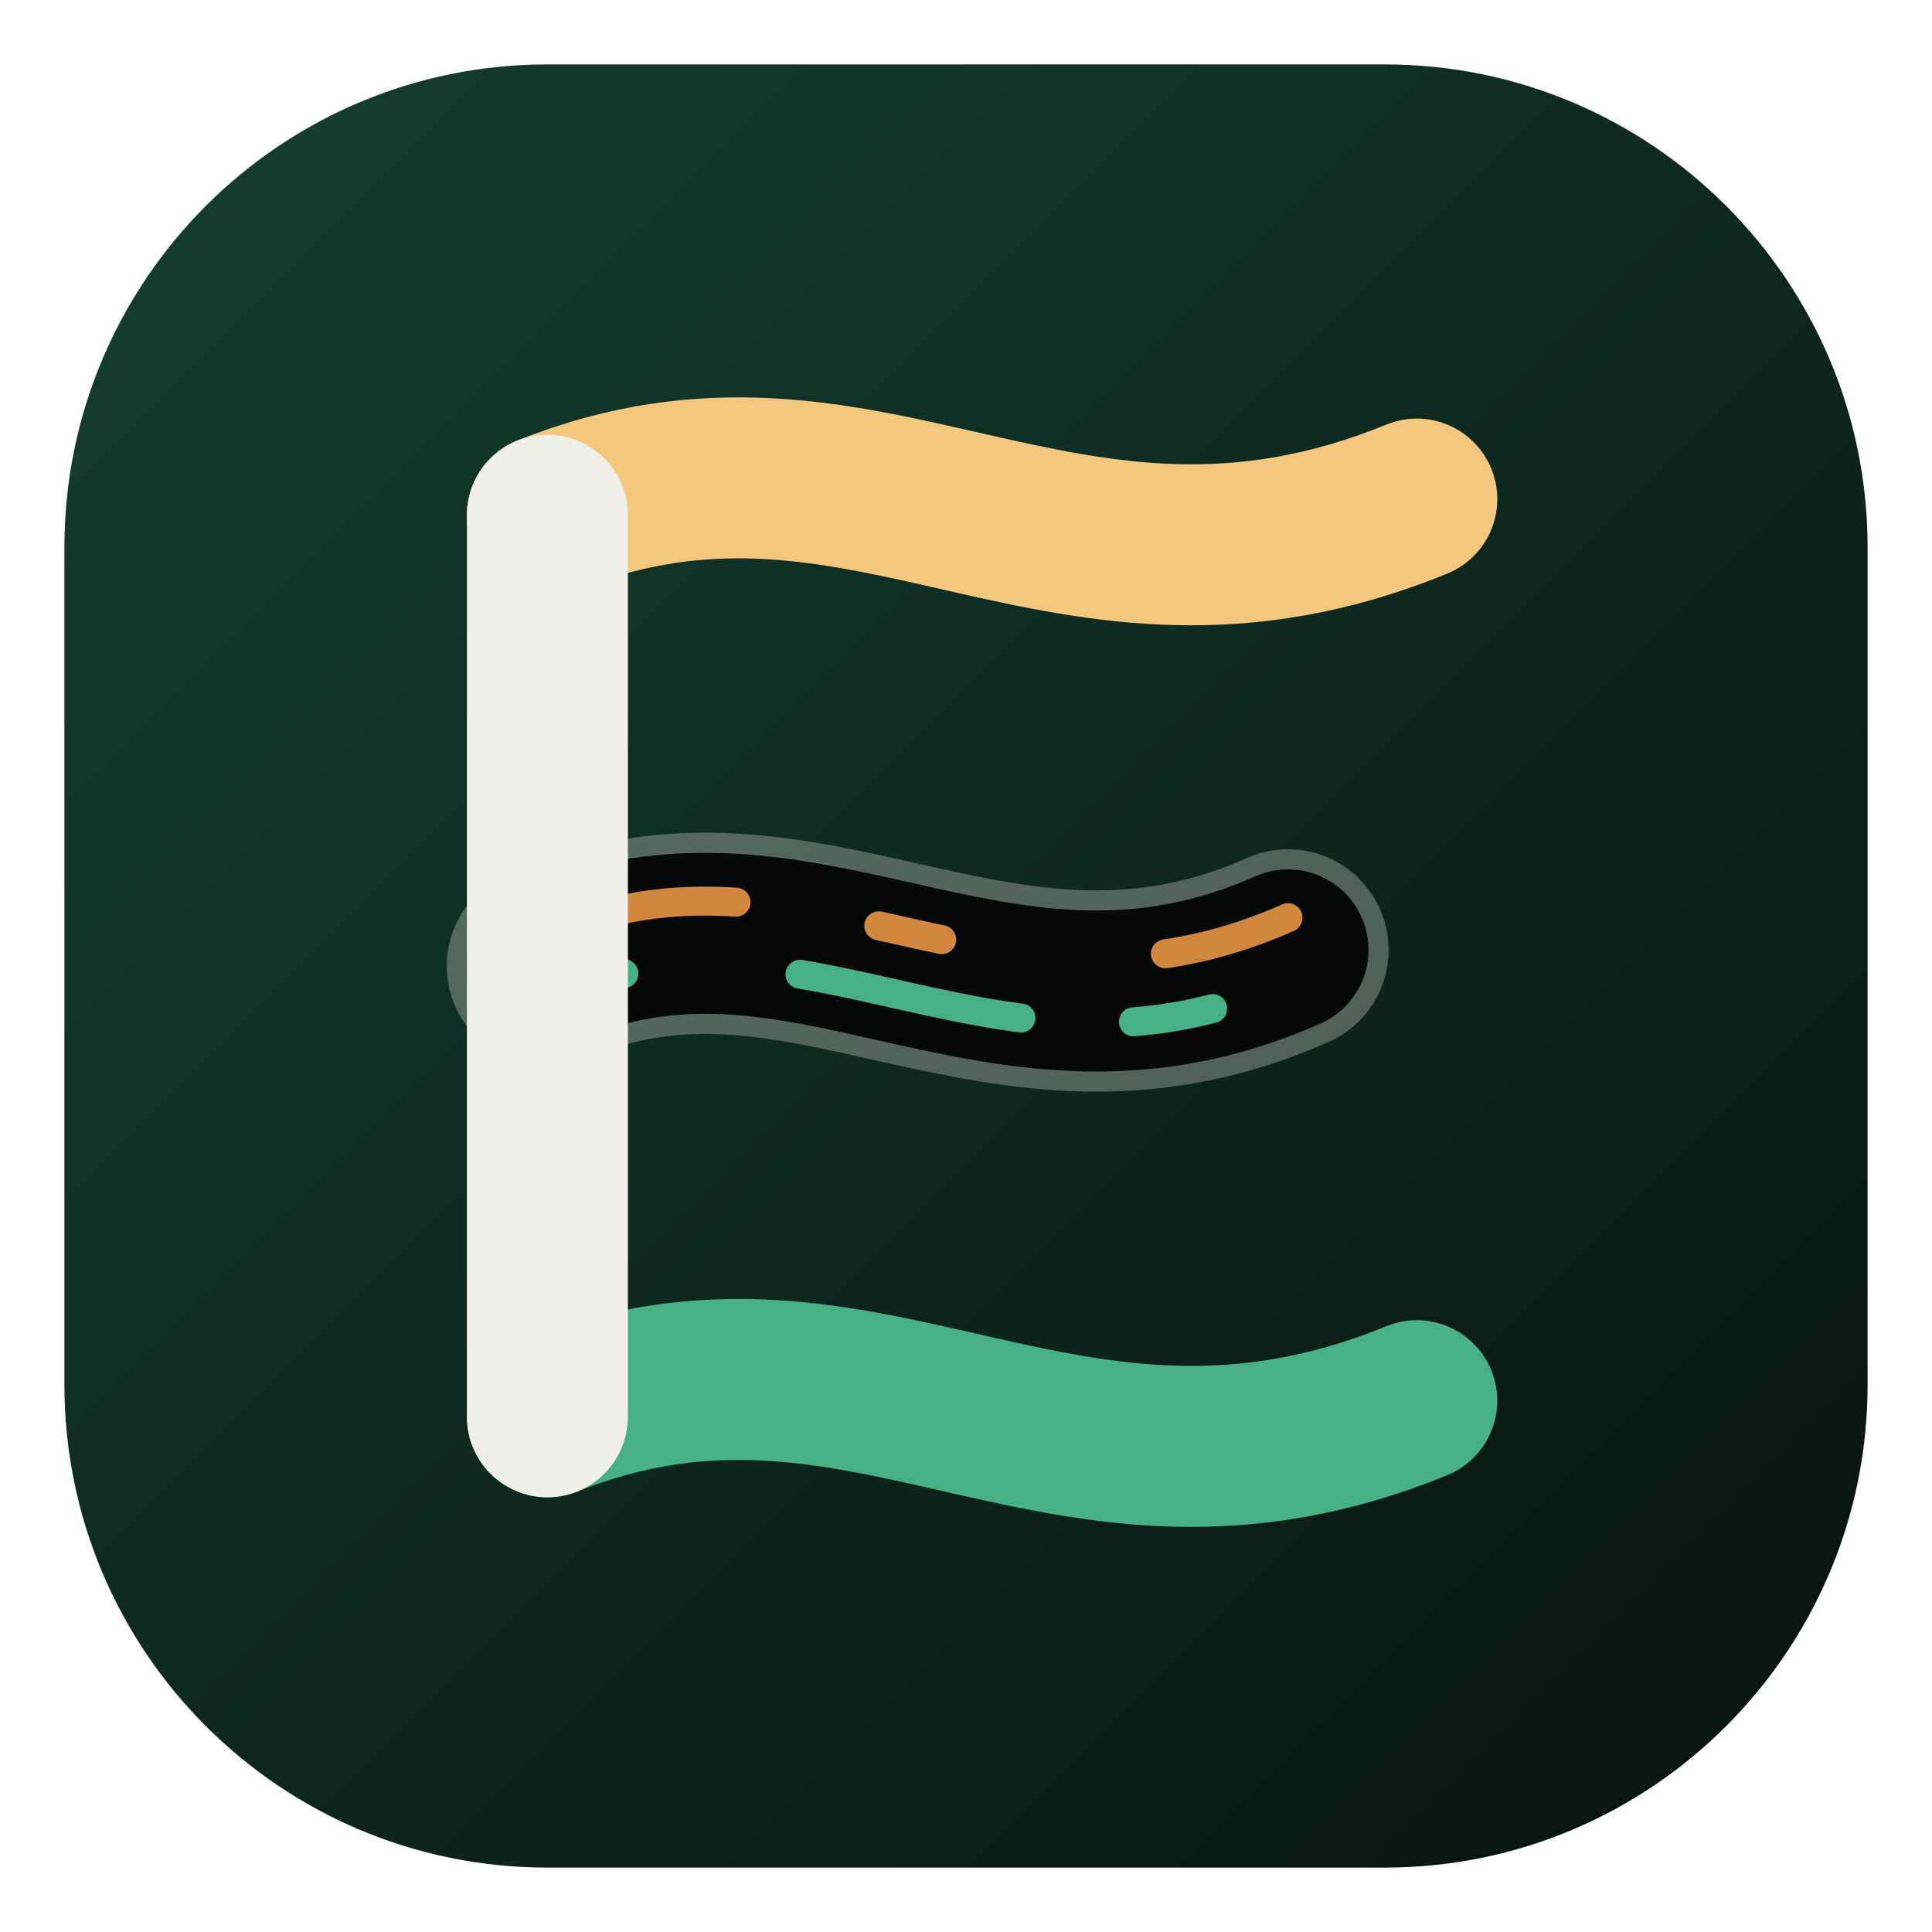
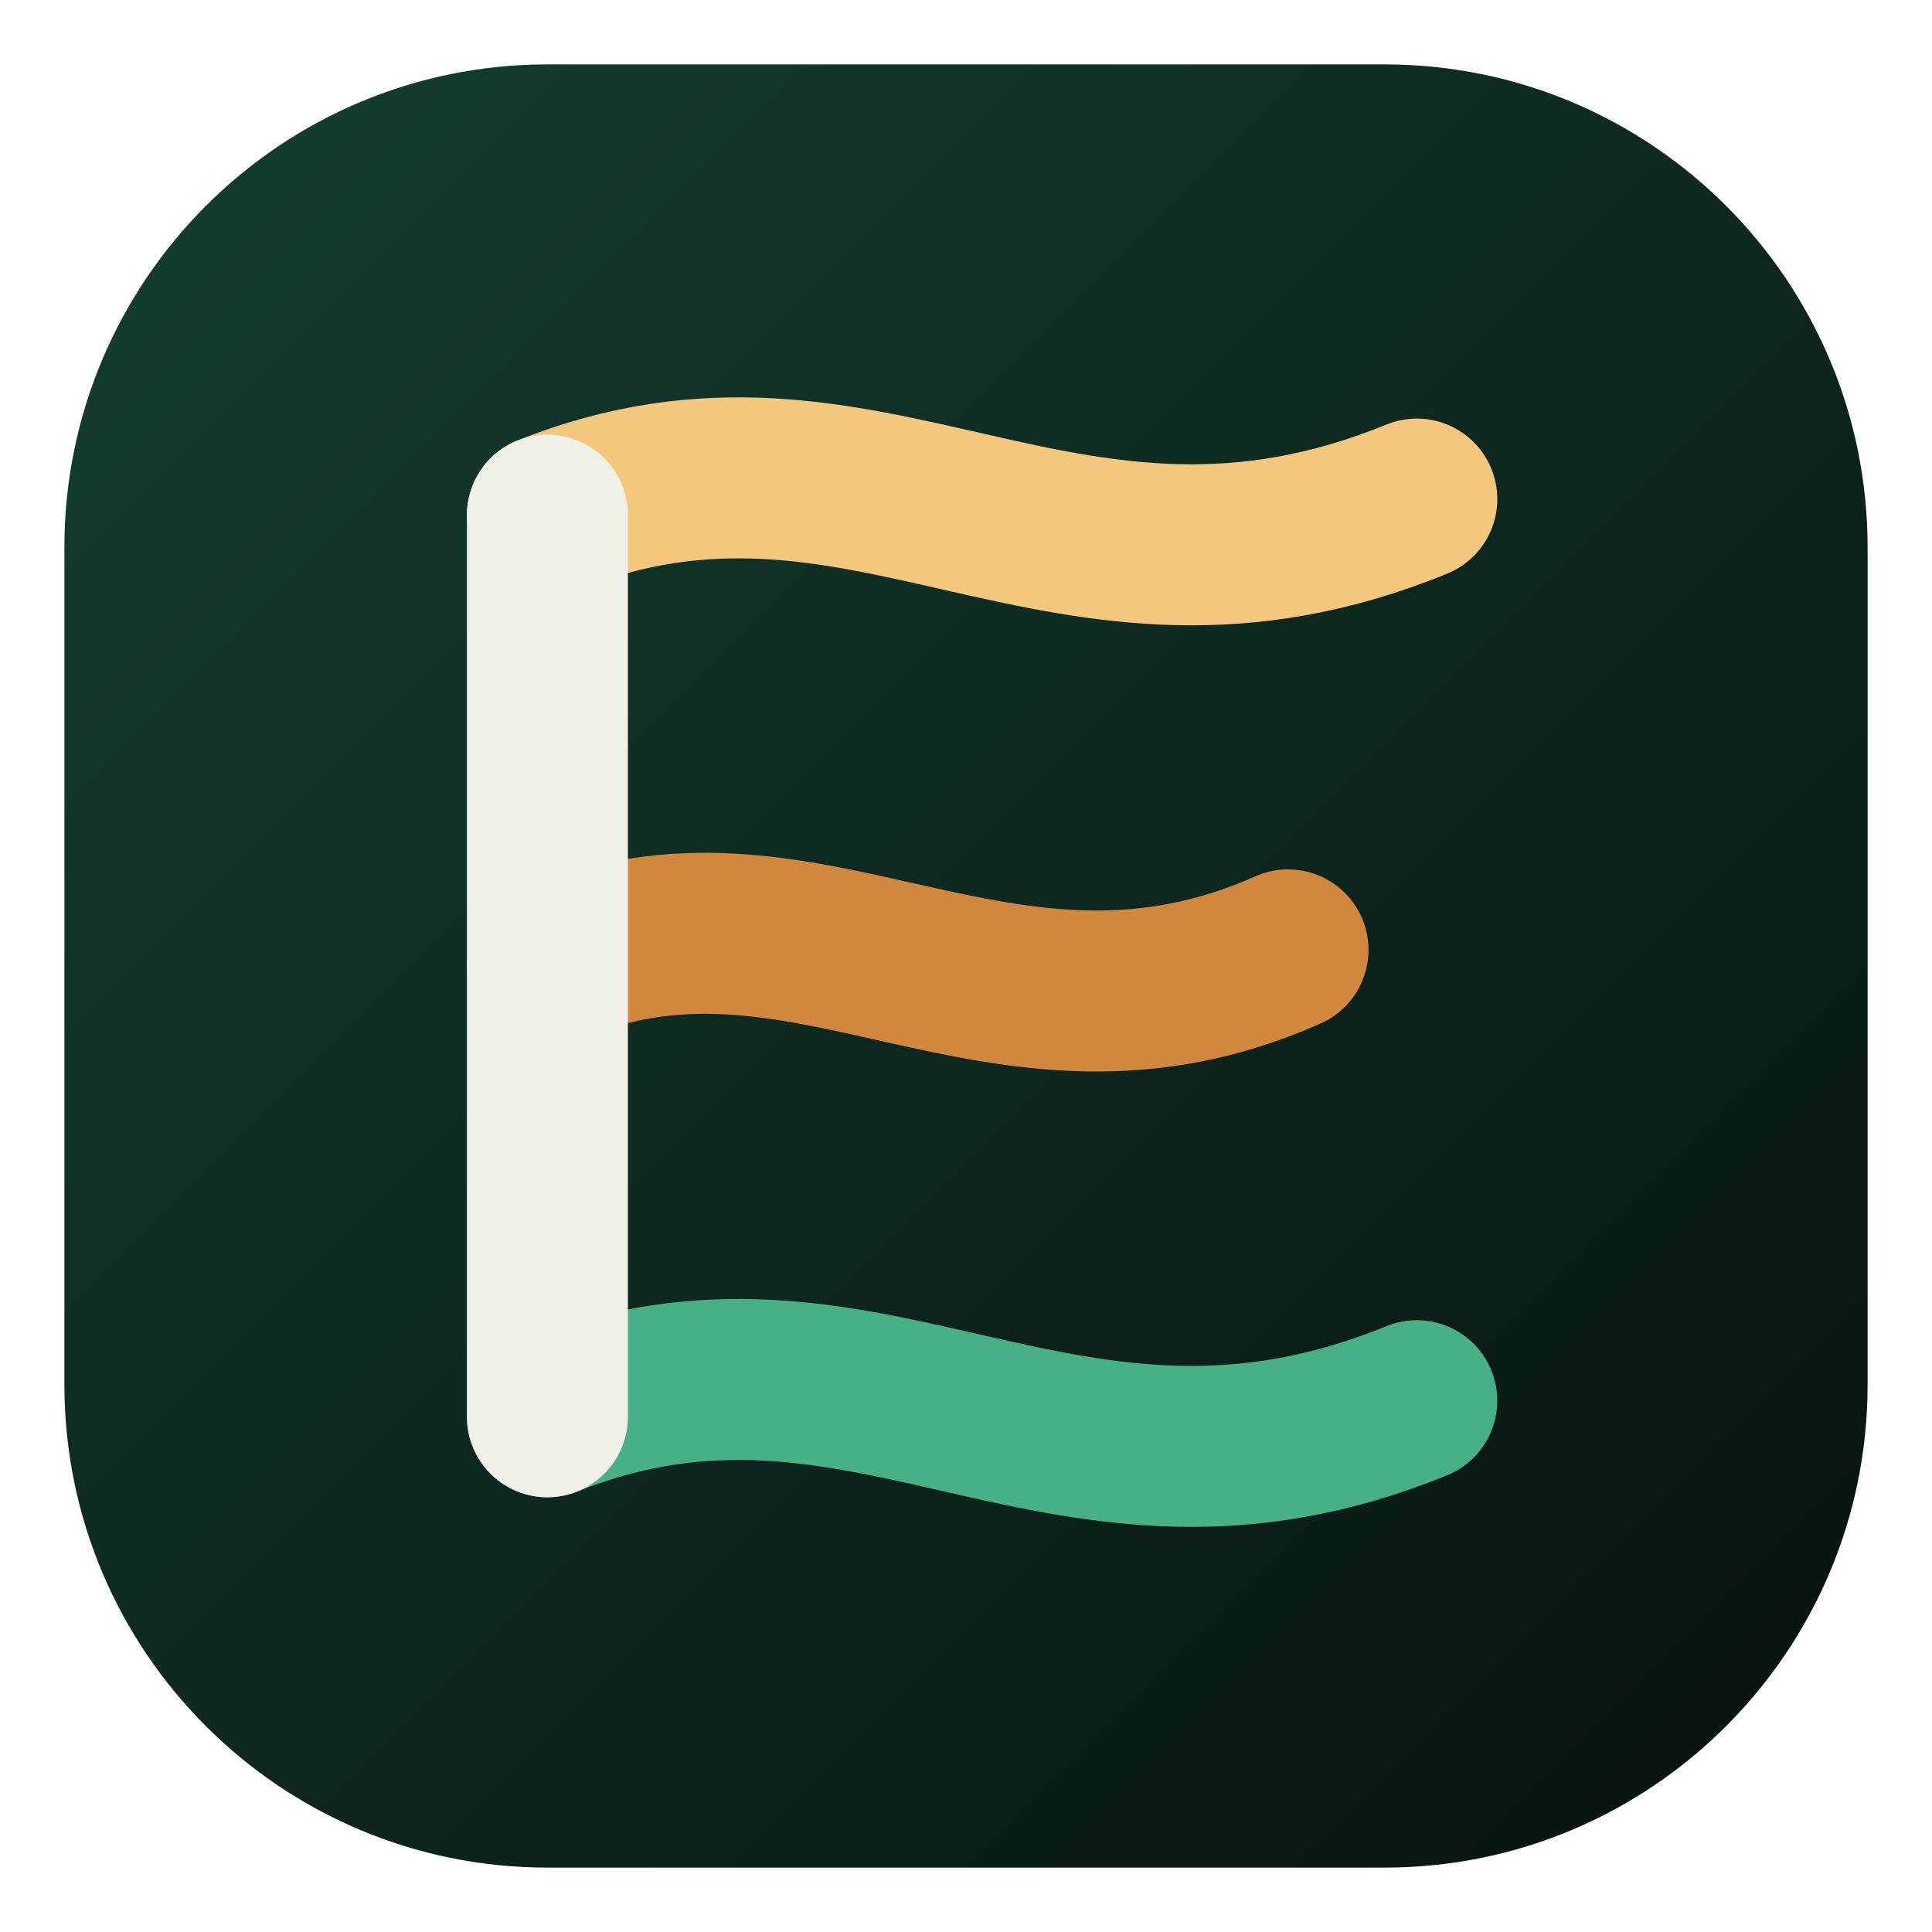
<svg xmlns="http://www.w3.org/2000/svg" viewBox="0 0 120 120">
  <defs>
    <linearGradient id="g" x1="0" y1="0" x2="1" y2="1">
      <stop offset="0" stop-color="#143F31" />
      <stop offset="1" stop-color="#07110E" />
    </linearGradient>
  </defs>
  <rect x="4" y="4" width="112" height="112" rx="30" fill="url(#g)" />
  <g fill="none" stroke-width="10" stroke-linecap="round">
    <path d="M34 32 C 54 24, 66 40, 88 31" stroke="#F4C77E" />
-     <path d="M34 60 C 50 53, 62 67, 80 59" stroke="#F0F0E8" stroke-opacity="0.3" stroke-width="12.5" />
-     <path d="M34 60 C 50 53, 62 67, 80 59" stroke="#050806" />
-     <path d="M34 58 C 50 51, 62 65, 80 57" stroke="#D2873F" stroke-width="1.8" stroke-dasharray="12 9 4 14" />
-     <path d="M34 62 C 50 55, 62 69, 80 61" stroke="#47B087" stroke-width="1.8" stroke-dasharray="5 11 14 7" />
+     <path d="M34 60 C 50 53, 62 67, 80 59" stroke="#D2873F" />
    <path d="M34 88 C 54 80, 66 96, 88 87" stroke="#47B087" />
    <path d="M34 32 V88" stroke="#F0F0E8" />
  </g>
</svg>
